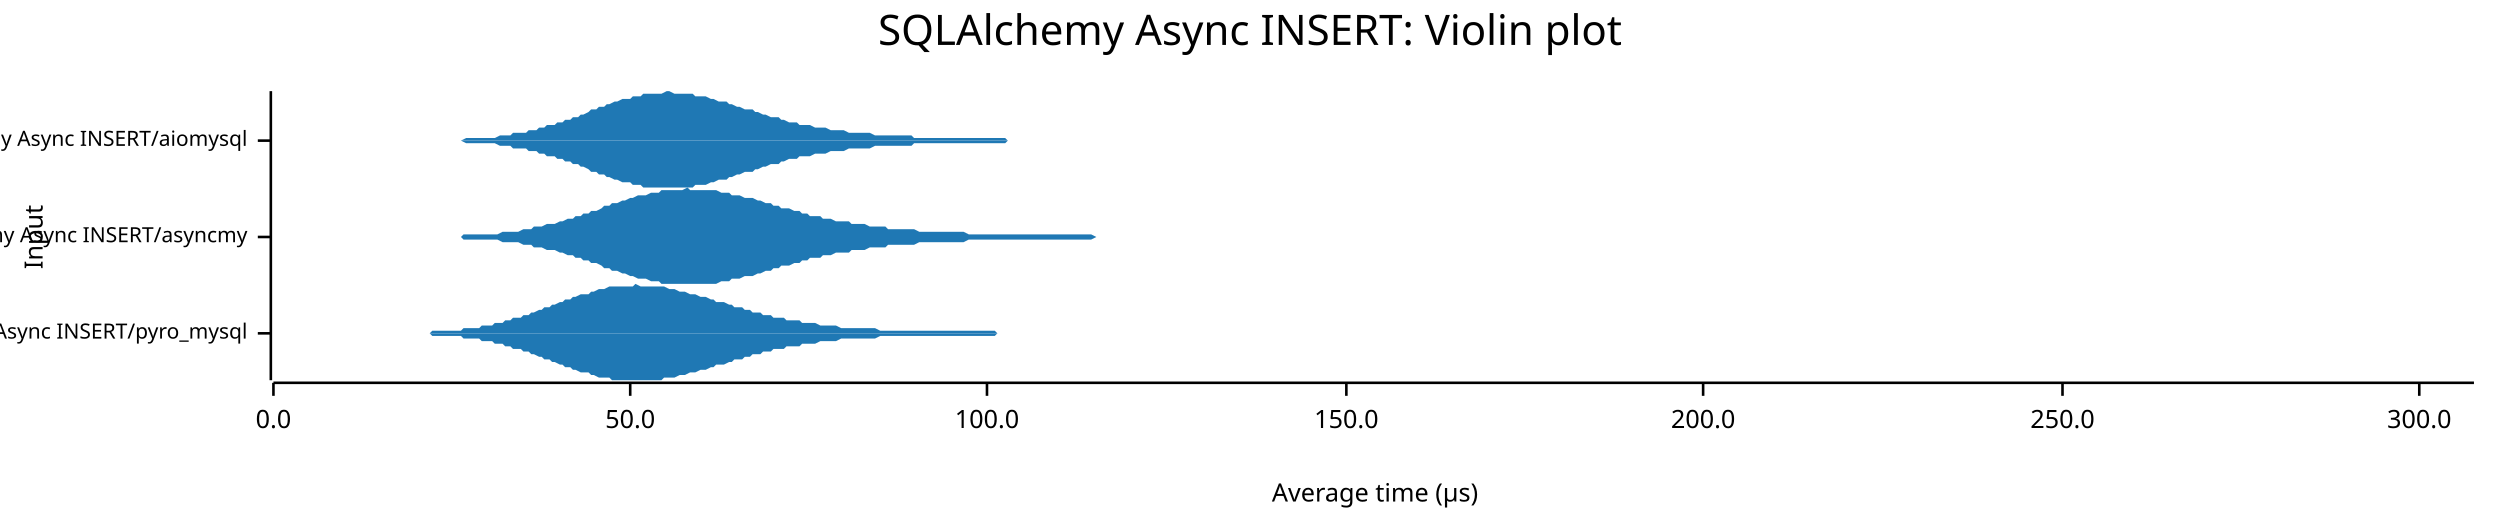
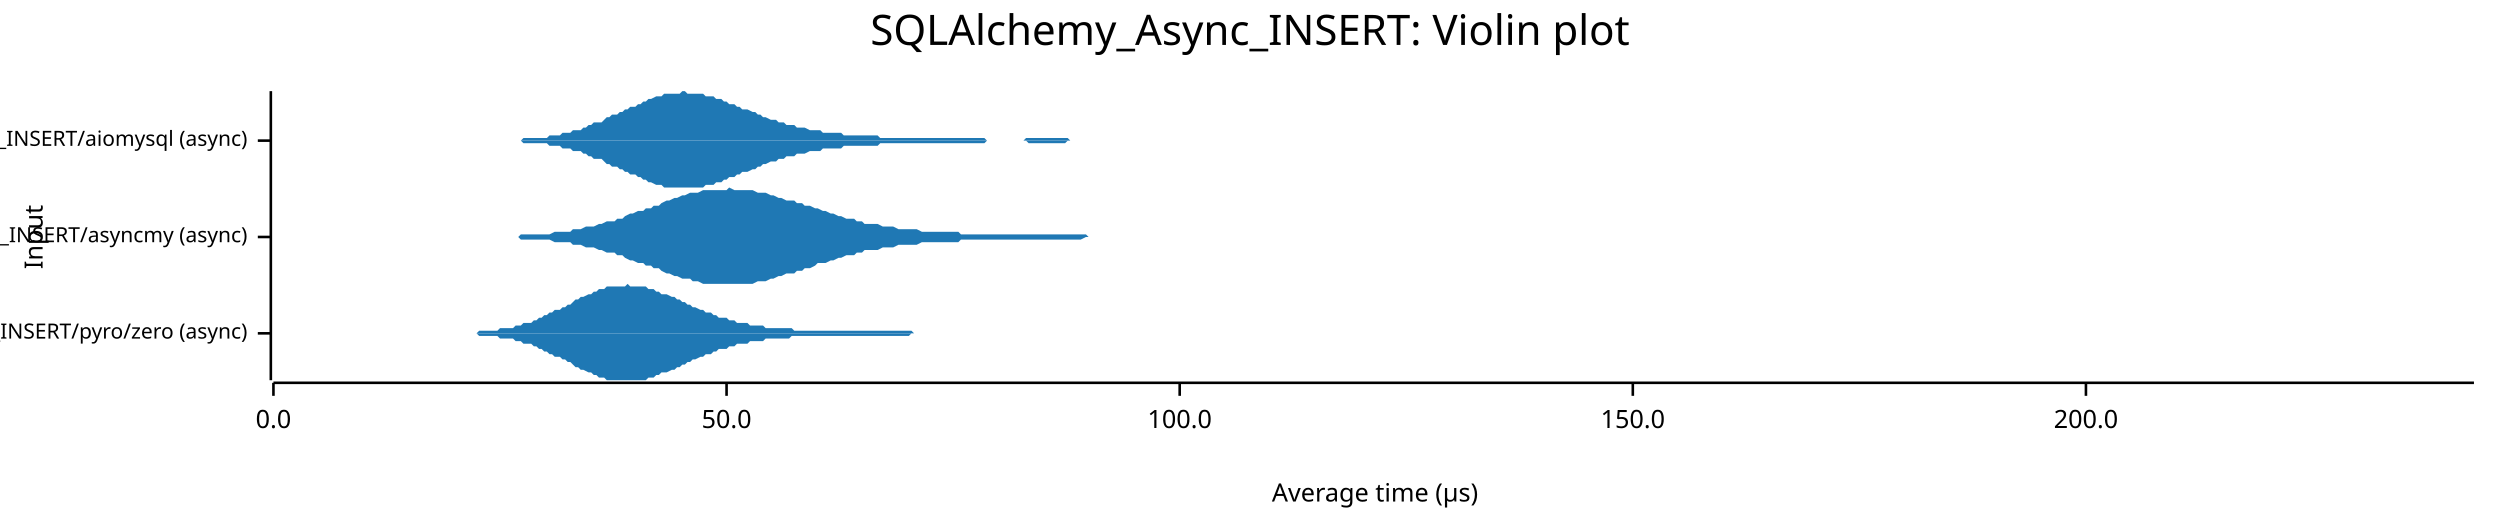
<svg xmlns="http://www.w3.org/2000/svg" width="960" height="204" viewBox="0 0 960 204">
  <text x="480" y="5" dy="0.76em" text-anchor="middle" font-family="sans-serif" font-size="16.129" opacity="1" fill="#000000">
- SQLAlchemy Async INSERT: Violin plot
+ SQLAlchemy_Async_INSERT: Violin plot
</text>
  <text x="9" y="91" dy="0.76em" text-anchor="middle" font-family="sans-serif" font-size="9.677" opacity="1" fill="#000000" transform="rotate(270, 9, 91)">
Input
</text>
  <text x="528" y="195" dy="-0.5ex" text-anchor="middle" font-family="sans-serif" font-size="9.677" opacity="1" fill="#000000">
Average time (µs)
</text>
  <polyline fill="none" opacity="1" stroke="#000000" stroke-width="1" points="104,35 104,146 " />
  <text x="95" y="128" dy="0.5ex" text-anchor="end" font-family="sans-serif" font-size="8.065" opacity="1" fill="#000000">
- SQLAlchemy Async INSERT/pyro_mysql
+ SQLAlchemy_Async_INSERT/pyro/zero (async)
</text>
  <polyline fill="none" opacity="1" stroke="#000000" stroke-width="1" points="99,128 104,128 " />
  <text x="95" y="91" dy="0.5ex" text-anchor="end" font-family="sans-serif" font-size="8.065" opacity="1" fill="#000000">
- SQLAlchemy Async INSERT/asyncmy
+ SQLAlchemy_Async_INSERT/asyncmy (async)
</text>
  <polyline fill="none" opacity="1" stroke="#000000" stroke-width="1" points="99,91 104,91 " />
  <text x="95" y="54" dy="0.5ex" text-anchor="end" font-family="sans-serif" font-size="8.065" opacity="1" fill="#000000">
- SQLAlchemy Async INSERT/aiomysql
+ SQLAlchemy_Async_INSERT/aiomysql (async)
</text>
  <polyline fill="none" opacity="1" stroke="#000000" stroke-width="1" points="99,54 104,54 " />
  <polyline fill="none" opacity="1" stroke="#000000" stroke-width="1" points="105,147 950,147 " />
  <text x="105" y="157" dy="0.76em" text-anchor="middle" font-family="sans-serif" font-size="9.677" opacity="1" fill="#000000">
0.0
</text>
  <polyline fill="none" opacity="1" stroke="#000000" stroke-width="1" points="105,147 105,152 " />
-   <text x="242" y="157" dy="0.76em" text-anchor="middle" font-family="sans-serif" font-size="9.677" opacity="1" fill="#000000">
+   <text x="279" y="157" dy="0.76em" text-anchor="middle" font-family="sans-serif" font-size="9.677" opacity="1" fill="#000000">
50.0
</text>
-   <polyline fill="none" opacity="1" stroke="#000000" stroke-width="1" points="242,147 242,152 " />
-   <text x="379" y="157" dy="0.76em" text-anchor="middle" font-family="sans-serif" font-size="9.677" opacity="1" fill="#000000">
+   <polyline fill="none" opacity="1" stroke="#000000" stroke-width="1" points="279,147 279,152 " />
+   <text x="453" y="157" dy="0.76em" text-anchor="middle" font-family="sans-serif" font-size="9.677" opacity="1" fill="#000000">
100.0
</text>
-   <polyline fill="none" opacity="1" stroke="#000000" stroke-width="1" points="379,147 379,152 " />
-   <text x="517" y="157" dy="0.76em" text-anchor="middle" font-family="sans-serif" font-size="9.677" opacity="1" fill="#000000">
+   <polyline fill="none" opacity="1" stroke="#000000" stroke-width="1" points="453,147 453,152 " />
+   <text x="627" y="157" dy="0.76em" text-anchor="middle" font-family="sans-serif" font-size="9.677" opacity="1" fill="#000000">
150.0
</text>
-   <polyline fill="none" opacity="1" stroke="#000000" stroke-width="1" points="517,147 517,152 " />
-   <text x="654" y="157" dy="0.76em" text-anchor="middle" font-family="sans-serif" font-size="9.677" opacity="1" fill="#000000">
+   <polyline fill="none" opacity="1" stroke="#000000" stroke-width="1" points="627,147 627,152 " />
+   <text x="801" y="157" dy="0.76em" text-anchor="middle" font-family="sans-serif" font-size="9.677" opacity="1" fill="#000000">
200.0
</text>
-   <polyline fill="none" opacity="1" stroke="#000000" stroke-width="1" points="654,147 654,152 " />
-   <text x="792" y="157" dy="0.76em" text-anchor="middle" font-family="sans-serif" font-size="9.677" opacity="1" fill="#000000">
- 250.0
- </text>
-   <polyline fill="none" opacity="1" stroke="#000000" stroke-width="1" points="792,147 792,152 " />
-   <text x="929" y="157" dy="0.76em" text-anchor="middle" font-family="sans-serif" font-size="9.677" opacity="1" fill="#000000">
- 300.0
- </text>
-   <polyline fill="none" opacity="1" stroke="#000000" stroke-width="1" points="929,147 929,152 " />
-   <polygon opacity="1" fill="#1F78B4" points="147,128 149,128 150,128 151,128 153,128 154,128 155,128 157,128 158,128 159,128 161,128 162,128 163,128 165,128 166,127 167,127 169,127 170,127 172,127 173,127 174,127 176,127 177,127 178,126 180,126 181,126 182,126 184,126 185,125 186,125 188,125 189,125 190,124 192,124 193,124 194,123 196,123 197,122 199,122 200,122 201,121 203,121 204,120 205,120 207,119 208,119 209,118 211,118 212,117 213,117 215,116 216,116 217,115 219,115 220,114 221,114 223,113 224,113 226,113 227,112 228,112 230,111 231,111 232,111 234,110 235,110 236,110 238,110 239,110 240,110 242,110 243,110 244,109 246,110 247,110 248,110 250,110 251,110 253,110 254,110 255,110 257,111 258,111 259,111 261,112 262,112 263,112 265,113 266,113 267,113 269,114 270,114 271,114 273,115 274,115 275,116 277,116 278,116 280,117 281,117 282,118 284,118 285,118 286,119 288,119 289,120 290,120 292,120 293,121 294,121 296,121 297,122 298,122 300,122 301,122 302,123 304,123 305,123 307,123 308,124 309,124 311,124 312,124 313,124 315,125 316,125 317,125 319,125 320,125 321,125 323,126 324,126 325,126 327,126 328,126 329,126 331,126 332,126 334,126 335,126 336,126 338,127 339,127 340,127 342,127 343,127 344,127 346,127 347,127 348,127 350,127 351,127 352,127 354,127 355,127 356,127 358,127 359,127 361,127 362,127 363,127 365,127 366,127 367,127 369,127 370,127 371,127 373,127 374,127 375,127 377,127 378,127 379,127 381,127 382,127 383,128 385,128 386,128 388,128 389,128 390,128 392,128 393,128 394,128 396,128 397,128 398,128 400,128 401,128 402,128 404,128 405,128 406,128 408,128 409,128 410,128 412,128 413,128 415,128 416,128 417,128 419,128 420,128 421,128 423,128 424,128 425,128 427,128 428,128 429,128 431,128 432,128 433,128 435,128 436,128 437,128 439,128 440,128 442,128 443,128 444,128 446,128 447,128 448,128 450,128 451,128 452,128 454,128 455,128 456,128 458,128 459,128 460,128 462,128 463,128 464,128 466,128 467,128 469,128 470,128 471,128 473,128 474,128 475,128 477,128 478,128 479,128 481,128 482,128 483,128 485,128 486,128 487,128 489,128 490,128 491,128 493,128 494,128 496,128 497,128 498,128 500,128 501,128 502,128 504,128 505,128 506,128 508,128 509,128 510,128 512,128 513,128 514,128 516,128 517,128 518,128 520,128 521,128 523,128 524,128 525,128 527,128 528,128 529,128 531,128 532,128 533,128 535,128 536,128 537,128 539,128 540,128 541,128 543,128 544,128 545,128 547,128 548,128 550,128 551,128 552,128 554,128 555,128 556,128 558,128 559,128 560,128 562,128 563,128 564,128 566,128 567,128 568,128 570,128 571,128 572,128 574,128 575,128 577,128 578,128 579,128 581,128 582,128 583,128 585,128 586,128 587,128 589,128 590,128 591,128 593,128 594,128 595,128 597,128 598,128 599,128 601,128 602,128 604,128 605,128 606,128 608,128 609,128 610,128 612,128 613,128 614,128 616,128 617,128 618,128 620,128 621,128 622,128 624,128 625,128 626,128 628,128 629,128 631,128 632,128 633,128 635,128 636,128 637,128 639,128 640,128 641,128 643,128 644,128 645,128 647,128 648,128 649,128 651,128 652,128 653,128 655,128 656,128 658,128 659,128 660,128 662,128 663,128 664,128 666,128 667,128 668,128 670,128 671,128 672,128 674,128 675,128 676,128 678,128 679,128 680,128 682,128 683,128 685,128 686,128 687,128 689,128 690,128 691,128 693,128 694,128 695,128 697,128 698,128 699,128 701,128 702,128 703,128 705,128 706,128 707,128 709,128 710,128 712,128 713,128 714,128 716,128 717,128 718,128 720,128 721,128 722,128 724,128 725,128 726,128 728,128 729,128 730,128 732,128 733,128 734,128 736,128 737,128 739,128 740,128 741,128 743,128 744,128 745,128 747,128 748,128 749,128 751,128 752,128 753,128 755,128 756,128 757,128 759,128 760,128 761,128 763,128 764,128 766,128 767,128 768,128 770,128 771,128 772,128 774,128 775,128 776,128 778,128 779,128 780,128 782,128 783,128 784,128 786,128 787,128 788,128 790,128 791,128 793,128 794,128 795,128 797,128 798,128 799,128 801,128 802,128 803,128 805,128 806,128 807,128 809,128 810,128 811,128 813,128 814,128 815,128 817,128 818,128 820,128 821,128 821,128 147,128 " />
-   <polygon opacity="1" fill="#1F78B4" points="147,128 149,128 150,128 151,128 153,128 154,128 155,128 157,128 158,128 159,128 161,128 162,128 163,128 165,128 166,129 167,129 169,129 170,129 172,129 173,129 174,129 176,129 177,129 178,130 180,130 181,130 182,130 184,130 185,131 186,131 188,131 189,131 190,132 192,132 193,132 194,133 196,133 197,134 199,134 200,134 201,135 203,135 204,136 205,136 207,137 208,137 209,138 211,138 212,139 213,139 215,140 216,140 217,141 219,141 220,142 221,142 223,143 224,143 226,143 227,144 228,144 230,145 231,145 232,145 234,145 235,146 236,146 238,146 239,146 240,146 242,146 243,146 244,146 246,146 247,146 248,146 250,146 251,146 253,146 254,146 255,145 257,145 258,145 259,145 261,144 262,144 263,144 265,143 266,143 267,143 269,142 270,142 271,142 273,141 274,141 275,140 277,140 278,140 280,139 281,139 282,138 284,138 285,138 286,137 288,137 289,136 290,136 292,136 293,135 294,135 296,135 297,134 298,134 300,134 301,134 302,133 304,133 305,133 307,133 308,132 309,132 311,132 312,132 313,132 315,131 316,131 317,131 319,131 320,131 321,131 323,130 324,130 325,130 327,130 328,130 329,130 331,130 332,130 334,130 335,130 336,130 338,129 339,129 340,129 342,129 343,129 344,129 346,129 347,129 348,129 350,129 351,129 352,129 354,129 355,129 356,129 358,129 359,129 361,129 362,129 363,129 365,129 366,129 367,129 369,129 370,129 371,129 373,129 374,129 375,129 377,129 378,129 379,129 381,129 382,129 383,128 385,128 386,128 388,128 389,128 390,128 392,128 393,128 394,128 396,128 397,128 398,128 400,128 401,128 402,128 404,128 405,128 406,128 408,128 409,128 410,128 412,128 413,128 415,128 416,128 417,128 419,128 420,128 421,128 423,128 424,128 425,128 427,128 428,128 429,128 431,128 432,128 433,128 435,128 436,128 437,128 439,128 440,128 442,128 443,128 444,128 446,128 447,128 448,128 450,128 451,128 452,128 454,128 455,128 456,128 458,128 459,128 460,128 462,128 463,128 464,128 466,128 467,128 469,128 470,128 471,128 473,128 474,128 475,128 477,128 478,128 479,128 481,128 482,128 483,128 485,128 486,128 487,128 489,128 490,128 491,128 493,128 494,128 496,128 497,128 498,128 500,128 501,128 502,128 504,128 505,128 506,128 508,128 509,128 510,128 512,128 513,128 514,128 516,128 517,128 518,128 520,128 521,128 523,128 524,128 525,128 527,128 528,128 529,128 531,128 532,128 533,128 535,128 536,128 537,128 539,128 540,128 541,128 543,128 544,128 545,128 547,128 548,128 550,128 551,128 552,128 554,128 555,128 556,128 558,128 559,128 560,128 562,128 563,128 564,128 566,128 567,128 568,128 570,128 571,128 572,128 574,128 575,128 577,128 578,128 579,128 581,128 582,128 583,128 585,128 586,128 587,128 589,128 590,128 591,128 593,128 594,128 595,128 597,128 598,128 599,128 601,128 602,128 604,128 605,128 606,128 608,128 609,128 610,128 612,128 613,128 614,128 616,128 617,128 618,128 620,128 621,128 622,128 624,128 625,128 626,128 628,128 629,128 631,128 632,128 633,128 635,128 636,128 637,128 639,128 640,128 641,128 643,128 644,128 645,128 647,128 648,128 649,128 651,128 652,128 653,128 655,128 656,128 658,128 659,128 660,128 662,128 663,128 664,128 666,128 667,128 668,128 670,128 671,128 672,128 674,128 675,128 676,128 678,128 679,128 680,128 682,128 683,128 685,128 686,128 687,128 689,128 690,128 691,128 693,128 694,128 695,128 697,128 698,128 699,128 701,128 702,128 703,128 705,128 706,128 707,128 709,128 710,128 712,128 713,128 714,128 716,128 717,128 718,128 720,128 721,128 722,128 724,128 725,128 726,128 728,128 729,128 730,128 732,128 733,128 734,128 736,128 737,128 739,128 740,128 741,128 743,128 744,128 745,128 747,128 748,128 749,128 751,128 752,128 753,128 755,128 756,128 757,128 759,128 760,128 761,128 763,128 764,128 766,128 767,128 768,128 770,128 771,128 772,128 774,128 775,128 776,128 778,128 779,128 780,128 782,128 783,128 784,128 786,128 787,128 788,128 790,128 791,128 793,128 794,128 795,128 797,128 798,128 799,128 801,128 802,128 803,128 805,128 806,128 807,128 809,128 810,128 811,128 813,128 814,128 815,128 817,128 818,128 820,128 821,128 821,128 147,128 " />
-   <polygon opacity="1" fill="#1F78B4" points="159,91 161,91 163,91 164,91 166,91 167,91 169,91 170,91 172,91 174,91 175,91 177,91 178,90 180,90 182,90 183,90 185,90 186,90 188,90 189,90 191,90 193,89 194,89 196,89 197,89 199,89 201,88 202,88 204,88 205,87 207,87 208,87 210,86 212,86 213,86 215,85 216,85 218,84 220,84 221,83 223,83 224,82 226,82 227,81 229,81 231,80 232,79 234,79 235,78 237,78 239,77 240,77 242,76 243,76 245,75 246,75 248,75 250,74 251,74 253,74 254,73 256,73 258,73 259,73 261,73 262,73 264,72 265,73 267,73 269,73 270,73 272,73 273,73 275,73 277,74 278,74 280,74 281,75 283,75 284,75 286,76 288,76 289,76 291,77 292,77 294,78 296,78 297,79 299,79 300,80 302,80 303,80 305,81 307,81 308,82 310,82 311,83 313,83 315,83 316,84 318,84 319,84 321,85 322,85 324,85 326,85 327,86 329,86 330,86 332,86 334,87 335,87 337,87 338,87 340,87 341,88 343,88 345,88 346,88 348,88 349,88 351,88 353,89 354,89 356,89 357,89 359,89 360,89 362,89 364,89 365,89 367,89 368,89 370,89 372,90 373,90 375,90 376,90 378,90 379,90 381,90 383,90 384,90 386,90 387,90 389,90 391,90 392,90 394,90 395,90 397,90 398,90 400,90 402,90 403,90 405,90 406,90 408,90 410,90 411,90 413,90 414,90 416,90 417,90 419,90 421,91 422,91 424,91 425,91 427,91 429,91 430,91 432,91 433,91 435,91 436,91 438,91 440,91 441,91 443,91 444,91 446,91 448,91 449,91 451,91 452,91 454,91 455,91 457,91 459,91 460,91 462,91 463,91 465,91 467,91 468,91 470,91 471,91 473,91 474,91 476,91 478,91 479,91 481,91 482,91 484,91 486,91 487,91 489,91 490,91 492,91 493,91 495,91 497,91 498,91 500,91 501,91 503,91 505,91 506,91 508,91 509,91 511,91 512,91 514,91 516,91 517,91 519,91 520,91 522,91 524,91 525,91 527,91 528,91 530,91 531,91 533,91 535,91 536,91 538,91 539,91 541,91 543,91 544,91 546,91 547,91 549,91 550,91 552,91 554,91 555,91 557,91 558,91 560,91 562,91 563,91 565,91 566,91 568,91 569,91 571,91 573,91 574,91 576,91 577,91 579,91 581,91 582,91 584,91 585,91 587,91 588,91 590,91 592,91 593,91 595,91 596,91 598,91 600,91 601,91 603,91 604,91 606,91 607,91 609,91 611,91 612,91 614,91 615,91 617,91 619,91 620,91 622,91 623,91 625,91 626,91 628,91 630,91 631,91 633,91 634,91 636,91 638,91 639,91 641,91 642,91 644,91 645,91 647,91 649,91 650,91 652,91 653,91 655,91 657,91 658,91 660,91 661,91 663,91 664,91 666,91 668,91 669,91 671,91 672,91 674,91 676,91 677,91 679,91 680,91 682,91 683,91 685,91 687,91 688,91 690,91 691,91 693,91 695,91 696,91 698,91 699,91 701,91 702,91 704,91 706,91 707,91 709,91 710,91 712,91 714,91 715,91 717,91 718,91 720,91 721,91 723,91 725,91 726,91 728,91 729,91 731,91 733,91 734,91 736,91 737,91 739,91 740,91 742,91 744,91 745,91 747,91 748,91 750,91 752,91 753,91 755,91 756,91 758,91 759,91 761,91 763,91 764,91 766,91 767,91 769,91 771,91 772,91 774,91 775,91 777,91 778,91 780,91 782,91 783,91 785,91 786,91 788,91 790,91 791,91 793,91 794,91 796,91 797,91 799,91 801,91 802,91 804,91 805,91 807,91 809,91 810,91 812,91 813,91 815,91 816,91 818,91 820,91 821,91 823,91 824,91 826,91 828,91 829,91 831,91 832,91 834,91 835,91 837,91 839,91 840,91 842,91 843,91 845,91 847,91 848,91 850,91 851,91 853,91 854,91 856,91 858,91 859,91 861,91 862,91 864,91 866,91 867,91 869,91 870,91 872,91 873,91 875,91 877,91 878,91 880,91 881,91 883,91 885,91 886,91 888,91 889,91 891,91 892,91 894,91 896,91 897,91 899,91 900,91 902,91 904,91 905,91 907,91 908,91 910,91 911,91 913,91 915,91 916,91 918,91 919,91 921,91 923,91 924,91 926,91 927,91 929,91 931,91 932,91 934,91 935,91 937,91 938,91 940,91 942,91 943,91 945,91 946,91 948,91 950,91 950,91 159,91 " />
-   <polygon opacity="1" fill="#1F78B4" points="159,91 161,91 163,91 164,91 166,91 167,91 169,91 170,91 172,91 174,91 175,91 177,91 178,92 180,92 182,92 183,92 185,92 186,92 188,92 189,92 191,92 193,93 194,93 196,93 197,93 199,93 201,94 202,94 204,94 205,95 207,95 208,95 210,96 212,96 213,96 215,97 216,97 218,98 220,98 221,99 223,99 224,100 226,100 227,101 229,101 231,102 232,103 234,103 235,104 237,104 239,105 240,105 242,106 243,106 245,107 246,107 248,107 250,108 251,108 253,108 254,109 256,109 258,109 259,109 261,109 262,109 264,109 265,109 267,109 269,109 270,109 272,109 273,109 275,109 277,108 278,108 280,108 281,107 283,107 284,107 286,106 288,106 289,106 291,105 292,105 294,104 296,104 297,103 299,103 300,102 302,102 303,102 305,101 307,101 308,100 310,100 311,99 313,99 315,99 316,98 318,98 319,98 321,97 322,97 324,97 326,97 327,96 329,96 330,96 332,96 334,95 335,95 337,95 338,95 340,95 341,94 343,94 345,94 346,94 348,94 349,94 351,94 353,93 354,93 356,93 357,93 359,93 360,93 362,93 364,93 365,93 367,93 368,93 370,93 372,92 373,92 375,92 376,92 378,92 379,92 381,92 383,92 384,92 386,92 387,92 389,92 391,92 392,92 394,92 395,92 397,92 398,92 400,92 402,92 403,92 405,92 406,92 408,92 410,92 411,92 413,92 414,92 416,92 417,92 419,92 421,91 422,91 424,91 425,91 427,91 429,91 430,91 432,91 433,91 435,91 436,91 438,91 440,91 441,91 443,91 444,91 446,91 448,91 449,91 451,91 452,91 454,91 455,91 457,91 459,91 460,91 462,91 463,91 465,91 467,91 468,91 470,91 471,91 473,91 474,91 476,91 478,91 479,91 481,91 482,91 484,91 486,91 487,91 489,91 490,91 492,91 493,91 495,91 497,91 498,91 500,91 501,91 503,91 505,91 506,91 508,91 509,91 511,91 512,91 514,91 516,91 517,91 519,91 520,91 522,91 524,91 525,91 527,91 528,91 530,91 531,91 533,91 535,91 536,91 538,91 539,91 541,91 543,91 544,91 546,91 547,91 549,91 550,91 552,91 554,91 555,91 557,91 558,91 560,91 562,91 563,91 565,91 566,91 568,91 569,91 571,91 573,91 574,91 576,91 577,91 579,91 581,91 582,91 584,91 585,91 587,91 588,91 590,91 592,91 593,91 595,91 596,91 598,91 600,91 601,91 603,91 604,91 606,91 607,91 609,91 611,91 612,91 614,91 615,91 617,91 619,91 620,91 622,91 623,91 625,91 626,91 628,91 630,91 631,91 633,91 634,91 636,91 638,91 639,91 641,91 642,91 644,91 645,91 647,91 649,91 650,91 652,91 653,91 655,91 657,91 658,91 660,91 661,91 663,91 664,91 666,91 668,91 669,91 671,91 672,91 674,91 676,91 677,91 679,91 680,91 682,91 683,91 685,91 687,91 688,91 690,91 691,91 693,91 695,91 696,91 698,91 699,91 701,91 702,91 704,91 706,91 707,91 709,91 710,91 712,91 714,91 715,91 717,91 718,91 720,91 721,91 723,91 725,91 726,91 728,91 729,91 731,91 733,91 734,91 736,91 737,91 739,91 740,91 742,91 744,91 745,91 747,91 748,91 750,91 752,91 753,91 755,91 756,91 758,91 759,91 761,91 763,91 764,91 766,91 767,91 769,91 771,91 772,91 774,91 775,91 777,91 778,91 780,91 782,91 783,91 785,91 786,91 788,91 790,91 791,91 793,91 794,91 796,91 797,91 799,91 801,91 802,91 804,91 805,91 807,91 809,91 810,91 812,91 813,91 815,91 816,91 818,91 820,91 821,91 823,91 824,91 826,91 828,91 829,91 831,91 832,91 834,91 835,91 837,91 839,91 840,91 842,91 843,91 845,91 847,91 848,91 850,91 851,91 853,91 854,91 856,91 858,91 859,91 861,91 862,91 864,91 866,91 867,91 869,91 870,91 872,91 873,91 875,91 877,91 878,91 880,91 881,91 883,91 885,91 886,91 888,91 889,91 891,91 892,91 894,91 896,91 897,91 899,91 900,91 902,91 904,91 905,91 907,91 908,91 910,91 911,91 913,91 915,91 916,91 918,91 919,91 921,91 923,91 924,91 926,91 927,91 929,91 931,91 932,91 934,91 935,91 937,91 938,91 940,91 942,91 943,91 945,91 946,91 948,91 950,91 950,91 159,91 " />
-   <polygon opacity="1" fill="#1F78B4" points="160,54 162,54 163,54 165,54 166,54 167,54 169,54 170,54 172,54 173,54 174,54 176,54 177,54 179,53 180,53 182,53 183,53 184,53 186,53 187,53 189,53 190,53 192,52 193,52 194,52 196,52 197,51 199,51 200,51 202,51 203,50 204,50 206,50 207,49 209,49 210,48 212,48 213,48 214,47 216,47 217,46 219,46 220,45 222,45 223,44 224,44 226,43 227,42 229,42 230,41 232,41 233,40 234,40 236,39 237,39 239,38 240,38 242,38 243,37 244,37 246,37 247,36 249,36 250,36 252,36 253,36 254,36 256,35 257,35 259,36 260,36 261,36 263,36 264,36 266,36 267,37 269,37 270,37 271,37 273,38 274,38 276,39 277,39 279,39 280,40 281,40 283,41 284,41 286,42 287,42 289,42 290,43 291,43 293,44 294,44 296,45 297,45 299,45 300,46 301,46 303,47 304,47 306,47 307,48 309,48 310,48 311,48 313,49 314,49 316,49 317,49 319,50 320,50 321,50 323,50 324,50 326,51 327,51 329,51 330,51 331,51 333,51 334,51 336,52 337,52 338,52 340,52 341,52 343,52 344,52 346,52 347,52 348,52 350,52 351,53 353,53 354,53 356,53 357,53 358,53 360,53 361,53 363,53 364,53 366,53 367,53 368,53 370,53 371,53 373,53 374,53 376,53 377,53 378,53 380,53 381,53 383,53 384,53 386,53 387,54 388,54 390,54 391,54 393,54 394,54 396,54 397,54 398,54 400,54 401,54 403,54 404,54 406,54 407,54 408,54 410,54 411,54 413,54 414,54 416,54 417,54 418,54 420,54 421,54 423,54 424,54 425,54 427,54 428,54 430,54 431,54 433,54 434,54 435,54 437,54 438,54 440,54 441,54 443,54 444,54 445,54 447,54 448,54 450,54 451,54 453,54 454,54 455,54 457,54 458,54 460,54 461,54 463,54 464,54 465,54 467,54 468,54 470,54 471,54 473,54 474,54 475,54 477,54 478,54 480,54 481,54 483,54 484,54 485,54 487,54 488,54 490,54 491,54 493,54 494,54 495,54 497,54 498,54 500,54 501,54 502,54 504,54 505,54 507,54 508,54 510,54 511,54 512,54 514,54 515,54 517,54 518,54 520,54 521,54 522,54 524,54 525,54 527,54 528,54 530,54 531,54 532,54 534,54 535,54 537,54 538,54 540,54 541,54 542,54 544,54 545,54 547,54 548,54 550,54 551,54 552,54 554,54 555,54 557,54 558,54 560,54 561,54 562,54 564,54 565,54 567,54 568,54 570,54 571,54 572,54 574,54 575,54 577,54 578,54 580,54 581,54 582,54 584,54 585,54 587,54 588,54 589,54 591,54 592,54 594,54 595,54 597,54 598,54 599,54 601,54 602,54 604,54 605,54 607,54 608,54 609,54 611,54 612,54 614,54 615,54 617,54 618,54 619,54 621,54 622,54 624,54 625,54 627,54 628,54 629,54 631,54 632,54 634,54 635,54 637,54 638,54 639,54 641,54 642,54 644,54 645,54 647,54 648,54 649,54 651,54 652,54 654,54 655,54 657,54 658,54 659,54 661,54 662,54 664,54 665,54 666,54 668,54 669,54 671,54 672,54 674,54 675,54 676,54 678,54 679,54 681,54 682,54 684,54 685,54 686,54 688,54 689,54 691,54 692,54 694,54 695,54 696,54 698,54 699,54 701,54 702,54 704,54 705,54 706,54 708,54 709,54 711,54 712,54 714,54 715,54 716,54 718,54 719,54 721,54 722,54 724,54 725,54 726,54 728,54 729,54 731,54 732,54 734,54 735,54 736,54 738,54 739,54 741,54 742,54 744,54 745,54 746,54 748,54 749,54 751,54 752,54 753,54 755,54 756,54 758,54 759,54 761,54 762,54 763,54 765,54 766,54 768,54 769,54 771,54 772,54 773,54 775,54 776,54 778,54 779,54 781,54 782,54 783,54 785,54 786,54 788,54 789,54 791,54 792,54 793,54 795,54 796,54 798,54 799,54 801,54 802,54 803,54 805,54 806,54 808,54 809,54 811,54 812,54 813,54 815,54 816,54 818,54 819,54 821,54 822,54 823,54 825,54 826,54 828,54 829,54 830,54 832,54 833,54 835,54 836,54 838,54 839,54 840,54 842,54 843,54 845,54 846,54 848,54 849,54 850,54 852,54 853,54 855,54 856,54 858,54 859,54 860,54 862,54 863,54 865,54 866,54 868,54 869,54 870,54 872,54 872,54 160,54 " />
-   <polygon opacity="1" fill="#1F78B4" points="160,54 162,54 163,54 165,54 166,54 167,54 169,54 170,54 172,54 173,54 174,54 176,54 177,54 179,55 180,55 182,55 183,55 184,55 186,55 187,55 189,55 190,55 192,56 193,56 194,56 196,56 197,57 199,57 200,57 202,57 203,58 204,58 206,58 207,59 209,59 210,60 212,60 213,60 214,61 216,61 217,62 219,62 220,63 222,63 223,64 224,64 226,65 227,66 229,66 230,67 232,67 233,68 234,68 236,69 237,69 239,70 240,70 242,70 243,71 244,71 246,71 247,72 249,72 250,72 252,72 253,72 254,72 256,72 257,72 259,72 260,72 261,72 263,72 264,72 266,72 267,71 269,71 270,71 271,71 273,70 274,70 276,69 277,69 279,69 280,68 281,68 283,67 284,67 286,66 287,66 289,66 290,65 291,65 293,64 294,64 296,63 297,63 299,63 300,62 301,62 303,61 304,61 306,61 307,60 309,60 310,60 311,60 313,59 314,59 316,59 317,59 319,58 320,58 321,58 323,58 324,58 326,57 327,57 329,57 330,57 331,57 333,57 334,57 336,56 337,56 338,56 340,56 341,56 343,56 344,56 346,56 347,56 348,56 350,56 351,55 353,55 354,55 356,55 357,55 358,55 360,55 361,55 363,55 364,55 366,55 367,55 368,55 370,55 371,55 373,55 374,55 376,55 377,55 378,55 380,55 381,55 383,55 384,55 386,55 387,54 388,54 390,54 391,54 393,54 394,54 396,54 397,54 398,54 400,54 401,54 403,54 404,54 406,54 407,54 408,54 410,54 411,54 413,54 414,54 416,54 417,54 418,54 420,54 421,54 423,54 424,54 425,54 427,54 428,54 430,54 431,54 433,54 434,54 435,54 437,54 438,54 440,54 441,54 443,54 444,54 445,54 447,54 448,54 450,54 451,54 453,54 454,54 455,54 457,54 458,54 460,54 461,54 463,54 464,54 465,54 467,54 468,54 470,54 471,54 473,54 474,54 475,54 477,54 478,54 480,54 481,54 483,54 484,54 485,54 487,54 488,54 490,54 491,54 493,54 494,54 495,54 497,54 498,54 500,54 501,54 502,54 504,54 505,54 507,54 508,54 510,54 511,54 512,54 514,54 515,54 517,54 518,54 520,54 521,54 522,54 524,54 525,54 527,54 528,54 530,54 531,54 532,54 534,54 535,54 537,54 538,54 540,54 541,54 542,54 544,54 545,54 547,54 548,54 550,54 551,54 552,54 554,54 555,54 557,54 558,54 560,54 561,54 562,54 564,54 565,54 567,54 568,54 570,54 571,54 572,54 574,54 575,54 577,54 578,54 580,54 581,54 582,54 584,54 585,54 587,54 588,54 589,54 591,54 592,54 594,54 595,54 597,54 598,54 599,54 601,54 602,54 604,54 605,54 607,54 608,54 609,54 611,54 612,54 614,54 615,54 617,54 618,54 619,54 621,54 622,54 624,54 625,54 627,54 628,54 629,54 631,54 632,54 634,54 635,54 637,54 638,54 639,54 641,54 642,54 644,54 645,54 647,54 648,54 649,54 651,54 652,54 654,54 655,54 657,54 658,54 659,54 661,54 662,54 664,54 665,54 666,54 668,54 669,54 671,54 672,54 674,54 675,54 676,54 678,54 679,54 681,54 682,54 684,54 685,54 686,54 688,54 689,54 691,54 692,54 694,54 695,54 696,54 698,54 699,54 701,54 702,54 704,54 705,54 706,54 708,54 709,54 711,54 712,54 714,54 715,54 716,54 718,54 719,54 721,54 722,54 724,54 725,54 726,54 728,54 729,54 731,54 732,54 734,54 735,54 736,54 738,54 739,54 741,54 742,54 744,54 745,54 746,54 748,54 749,54 751,54 752,54 753,54 755,54 756,54 758,54 759,54 761,54 762,54 763,54 765,54 766,54 768,54 769,54 771,54 772,54 773,54 775,54 776,54 778,54 779,54 781,54 782,54 783,54 785,54 786,54 788,54 789,54 791,54 792,54 793,54 795,54 796,54 798,54 799,54 801,54 802,54 803,54 805,54 806,54 808,54 809,54 811,54 812,54 813,54 815,54 816,54 818,54 819,54 821,54 822,54 823,54 825,54 826,54 828,54 829,54 830,54 832,54 833,54 835,54 836,54 838,54 839,54 840,54 842,54 843,54 845,54 846,54 848,54 849,54 850,54 852,54 853,54 855,54 856,54 858,54 859,54 860,54 862,54 863,54 865,54 866,54 868,54 869,54 870,54 872,54 872,54 160,54 " />
+   <polyline fill="none" opacity="1" stroke="#000000" stroke-width="1" points="801,147 801,152 " />
+   <polygon opacity="1" fill="#1F78B4" points="169,128 170,128 172,128 173,128 174,128 175,128 176,128 177,128 178,128 179,128 180,128 181,128 183,128 184,127 185,127 186,127 187,127 188,127 189,127 190,127 191,127 192,126 194,126 195,126 196,126 197,126 198,125 199,125 200,125 201,124 202,124 204,124 205,123 206,123 207,122 208,122 209,121 210,121 211,120 212,120 213,119 215,119 216,118 217,118 218,117 219,117 220,116 221,115 222,115 223,114 224,114 226,113 227,113 228,112 229,112 230,111 231,111 232,111 233,110 234,110 236,110 237,110 238,110 239,110 240,110 241,109 242,110 243,110 244,110 245,110 247,110 248,110 249,111 250,111 251,111 252,112 253,112 254,113 255,113 256,113 258,114 259,114 260,115 261,115 262,116 263,116 264,117 265,117 266,118 267,118 269,119 270,119 271,120 272,120 273,120 274,121 275,121 276,122 277,122 279,122 280,123 281,123 282,123 283,124 284,124 285,124 286,124 287,124 288,125 290,125 291,125 292,125 293,125 294,126 295,126 296,126 297,126 298,126 299,126 301,126 302,126 303,126 304,126 305,127 306,127 307,127 308,127 309,127 311,127 312,127 313,127 314,127 315,127 316,127 317,127 318,127 319,127 320,127 322,127 323,127 324,127 325,127 326,127 327,127 328,127 329,127 330,127 331,127 333,127 334,127 335,127 336,127 337,127 338,127 339,127 340,127 341,127 343,127 344,127 345,127 346,127 347,127 348,127 349,127 350,127 351,128 352,128 354,128 355,128 356,128 357,128 358,128 359,128 360,128 361,128 362,128 363,128 365,128 366,128 367,128 368,128 369,128 370,128 371,128 372,128 373,128 374,128 376,128 377,128 378,128 379,128 380,128 381,128 382,128 383,128 384,128 386,128 387,128 388,128 389,128 390,128 391,128 392,128 393,128 394,128 395,128 397,128 398,128 399,128 400,128 401,128 402,128 403,128 404,128 405,128 406,128 408,128 409,128 410,128 411,128 412,128 413,128 414,128 415,128 416,128 418,128 419,128 420,128 421,128 422,128 423,128 424,128 425,128 426,128 427,128 429,128 430,128 431,128 432,128 433,128 434,128 435,128 436,128 437,128 438,128 440,128 441,128 442,128 443,128 444,128 445,128 446,128 447,128 448,128 449,128 451,128 452,128 453,128 454,128 455,128 456,128 457,128 458,128 459,128 461,128 462,128 463,128 464,128 465,128 466,128 467,128 468,128 469,128 470,128 472,128 473,128 474,128 475,128 476,128 477,128 478,128 479,128 480,128 481,128 483,128 484,128 485,128 486,128 487,128 488,128 489,128 490,128 491,128 493,128 494,128 495,128 496,128 497,128 498,128 499,128 500,128 501,128 502,128 504,128 505,128 506,128 507,128 508,128 509,128 510,128 511,128 512,128 513,128 515,128 516,128 517,128 518,128 519,128 520,128 521,128 522,128 523,128 525,128 526,128 527,128 528,128 529,128 530,128 531,128 532,128 533,128 534,128 536,128 537,128 538,128 539,128 540,128 541,128 542,128 543,128 544,128 545,128 547,128 548,128 549,128 550,128 551,128 552,128 553,128 554,128 555,128 556,128 558,128 559,128 560,128 561,128 562,128 563,128 564,128 565,128 566,128 568,128 569,128 570,128 571,128 572,128 573,128 574,128 575,128 576,128 577,128 579,128 580,128 581,128 582,128 583,128 584,128 585,128 586,128 587,128 588,128 590,128 591,128 592,128 593,128 594,128 595,128 596,128 597,128 598,128 600,128 601,128 602,128 603,128 604,128 605,128 606,128 607,128 608,128 609,128 611,128 612,128 613,128 614,128 615,128 616,128 617,128 618,128 619,128 620,128 622,128 623,128 624,128 625,128 626,128 627,128 628,128 629,128 630,128 631,128 633,128 634,128 635,128 636,128 637,128 638,128 639,128 640,128 641,128 643,128 644,128 645,128 646,128 647,128 648,128 649,128 650,128 651,128 652,128 654,128 655,128 656,128 657,128 658,128 659,128 660,128 661,128 662,128 663,128 665,128 666,128 667,128 668,128 669,128 670,128 671,128 672,128 673,128 675,128 676,128 677,128 678,128 679,128 680,128 681,128 682,128 683,128 684,128 686,128 687,128 688,128 689,128 690,128 691,128 692,128 693,128 694,128 695,128 697,128 698,128 699,128 700,128 701,128 702,128 703,128 704,128 705,128 707,128 708,128 709,128 710,128 711,128 712,128 713,128 714,128 715,128 716,128 718,128 719,128 720,128 720,128 169,128 " />
+   <polygon opacity="1" fill="#1F78B4" points="169,128 170,128 172,128 173,128 174,128 175,128 176,128 177,128 178,128 179,128 180,128 181,128 183,128 184,129 185,129 186,129 187,129 188,129 189,129 190,129 191,129 192,130 194,130 195,130 196,130 197,130 198,131 199,131 200,131 201,132 202,132 204,132 205,133 206,133 207,134 208,134 209,135 210,135 211,136 212,136 213,137 215,137 216,138 217,138 218,139 219,139 220,140 221,141 222,141 223,142 224,142 226,143 227,143 228,144 229,144 230,145 231,145 232,145 233,146 234,146 236,146 237,146 238,146 239,146 240,146 241,146 242,146 243,146 244,146 245,146 247,146 248,146 249,145 250,145 251,145 252,144 253,144 254,143 255,143 256,143 258,142 259,142 260,141 261,141 262,140 263,140 264,139 265,139 266,138 267,138 269,137 270,137 271,136 272,136 273,136 274,135 275,135 276,134 277,134 279,134 280,133 281,133 282,133 283,132 284,132 285,132 286,132 287,132 288,131 290,131 291,131 292,131 293,131 294,130 295,130 296,130 297,130 298,130 299,130 301,130 302,130 303,130 304,129 305,129 306,129 307,129 308,129 309,129 311,129 312,129 313,129 314,129 315,129 316,129 317,129 318,129 319,129 320,129 322,129 323,129 324,129 325,129 326,129 327,129 328,129 329,129 330,129 331,129 333,129 334,129 335,129 336,129 337,129 338,129 339,129 340,129 341,129 343,129 344,129 345,129 346,129 347,129 348,129 349,129 350,128 351,128 352,128 354,128 355,128 356,128 357,128 358,128 359,128 360,128 361,128 362,128 363,128 365,128 366,128 367,128 368,128 369,128 370,128 371,128 372,128 373,128 374,128 376,128 377,128 378,128 379,128 380,128 381,128 382,128 383,128 384,128 386,128 387,128 388,128 389,128 390,128 391,128 392,128 393,128 394,128 395,128 397,128 398,128 399,128 400,128 401,128 402,128 403,128 404,128 405,128 406,128 408,128 409,128 410,128 411,128 412,128 413,128 414,128 415,128 416,128 418,128 419,128 420,128 421,128 422,128 423,128 424,128 425,128 426,128 427,128 429,128 430,128 431,128 432,128 433,128 434,128 435,128 436,128 437,128 438,128 440,128 441,128 442,128 443,128 444,128 445,128 446,128 447,128 448,128 449,128 451,128 452,128 453,128 454,128 455,128 456,128 457,128 458,128 459,128 461,128 462,128 463,128 464,128 465,128 466,128 467,128 468,128 469,128 470,128 472,128 473,128 474,128 475,128 476,128 477,128 478,128 479,128 480,128 481,128 483,128 484,128 485,128 486,128 487,128 488,128 489,128 490,128 491,128 493,128 494,128 495,128 496,128 497,128 498,128 499,128 500,128 501,128 502,128 504,128 505,128 506,128 507,128 508,128 509,128 510,128 511,128 512,128 513,128 515,128 516,128 517,128 518,128 519,128 520,128 521,128 522,128 523,128 525,128 526,128 527,128 528,128 529,128 530,128 531,128 532,128 533,128 534,128 536,128 537,128 538,128 539,128 540,128 541,128 542,128 543,128 544,128 545,128 547,128 548,128 549,128 550,128 551,128 552,128 553,128 554,128 555,128 556,128 558,128 559,128 560,128 561,128 562,128 563,128 564,128 565,128 566,128 568,128 569,128 570,128 571,128 572,128 573,128 574,128 575,128 576,128 577,128 579,128 580,128 581,128 582,128 583,128 584,128 585,128 586,128 587,128 588,128 590,128 591,128 592,128 593,128 594,128 595,128 596,128 597,128 598,128 600,128 601,128 602,128 603,128 604,128 605,128 606,128 607,128 608,128 609,128 611,128 612,128 613,128 614,128 615,128 616,128 617,128 618,128 619,128 620,128 622,128 623,128 624,128 625,128 626,128 627,128 628,128 629,128 630,128 631,128 633,128 634,128 635,128 636,128 637,128 638,128 639,128 640,128 641,128 643,128 644,128 645,128 646,128 647,128 648,128 649,128 650,128 651,128 652,128 654,128 655,128 656,128 657,128 658,128 659,128 660,128 661,128 662,128 663,128 665,128 666,128 667,128 668,128 669,128 670,128 671,128 672,128 673,128 675,128 676,128 677,128 678,128 679,128 680,128 681,128 682,128 683,128 684,128 686,128 687,128 688,128 689,128 690,128 691,128 692,128 693,128 694,128 695,128 697,128 698,128 699,128 700,128 701,128 702,128 703,128 704,128 705,128 707,128 708,128 709,128 710,128 711,128 712,128 713,128 714,128 715,128 716,128 718,128 719,128 720,128 720,128 169,128 " />
+   <polygon opacity="1" fill="#1F78B4" points="184,91 185,91 187,91 188,91 190,91 191,91 193,91 194,91 196,91 197,91 199,91 200,90 202,90 204,90 205,90 207,90 208,90 210,90 211,90 213,89 214,89 216,89 217,89 219,89 220,88 222,88 223,88 225,87 227,87 228,87 230,86 231,86 233,85 234,85 236,85 237,84 239,84 240,83 242,82 243,82 245,81 247,81 248,80 250,80 251,79 253,79 254,78 256,77 257,77 259,76 260,76 262,75 263,75 265,74 266,74 268,74 270,73 271,73 273,73 274,73 276,73 277,73 279,73 280,72 282,73 283,73 285,73 286,73 288,73 289,73 291,74 293,74 294,74 296,75 297,75 299,76 300,76 302,77 303,77 305,77 306,78 308,78 309,79 311,79 313,80 314,80 316,81 317,81 319,82 320,82 322,83 323,83 325,84 326,84 328,84 329,85 331,85 332,86 334,86 336,86 337,86 339,87 340,87 342,87 343,87 345,88 346,88 348,88 349,88 351,88 352,88 354,89 355,89 357,89 359,89 360,89 362,89 363,89 365,89 366,89 368,89 369,90 371,90 372,90 374,90 375,90 377,90 379,90 380,90 382,90 383,90 385,90 386,90 388,90 389,90 391,90 392,90 394,90 395,90 397,90 398,90 400,90 402,90 403,90 405,90 406,90 408,90 409,90 411,90 412,90 414,90 415,90 417,90 418,91 420,91 421,91 423,91 425,91 426,91 428,91 429,91 431,91 432,91 434,91 435,91 437,91 438,91 440,91 441,91 443,91 445,91 446,91 448,91 449,91 451,91 452,91 454,91 455,91 457,91 458,91 460,91 461,91 463,91 464,91 466,91 468,91 469,91 471,91 472,91 474,91 475,91 477,91 478,91 480,91 481,91 483,91 484,91 486,91 487,91 489,91 491,91 492,91 494,91 495,91 497,91 498,91 500,91 501,91 503,91 504,91 506,91 507,91 509,91 511,91 512,91 514,91 515,91 517,91 518,91 520,91 521,91 523,91 524,91 526,91 527,91 529,91 530,91 532,91 534,91 535,91 537,91 538,91 540,91 541,91 543,91 544,91 546,91 547,91 549,91 550,91 552,91 553,91 555,91 557,91 558,91 560,91 561,91 563,91 564,91 566,91 567,91 569,91 570,91 572,91 573,91 575,91 577,91 578,91 580,91 581,91 583,91 584,91 586,91 587,91 589,91 590,91 592,91 593,91 595,91 596,91 598,91 600,91 601,91 603,91 604,91 606,91 607,91 609,91 610,91 612,91 613,91 615,91 616,91 618,91 619,91 621,91 623,91 624,91 626,91 627,91 629,91 630,91 632,91 633,91 635,91 636,91 638,91 639,91 641,91 643,91 644,91 646,91 647,91 649,91 650,91 652,91 653,91 655,91 656,91 658,91 659,91 661,91 662,91 664,91 666,91 667,91 669,91 670,91 672,91 673,91 675,91 676,91 678,91 679,91 681,91 682,91 684,91 685,91 687,91 689,91 690,91 692,91 693,91 695,91 696,91 698,91 699,91 701,91 702,91 704,91 705,91 707,91 709,91 710,91 712,91 713,91 715,91 716,91 718,91 719,91 721,91 722,91 724,91 725,91 727,91 728,91 730,91 732,91 733,91 735,91 736,91 738,91 739,91 741,91 742,91 744,91 745,91 747,91 748,91 750,91 751,91 753,91 755,91 756,91 758,91 759,91 761,91 762,91 764,91 765,91 767,91 768,91 770,91 771,91 773,91 775,91 776,91 778,91 779,91 781,91 782,91 784,91 785,91 787,91 788,91 790,91 791,91 793,91 794,91 796,91 798,91 799,91 801,91 802,91 804,91 805,91 807,91 808,91 810,91 811,91 813,91 814,91 816,91 817,91 819,91 821,91 822,91 824,91 825,91 827,91 828,91 830,91 831,91 833,91 834,91 836,91 837,91 839,91 841,91 842,91 844,91 845,91 847,91 848,91 850,91 851,91 853,91 854,91 856,91 857,91 859,91 860,91 862,91 864,91 865,91 867,91 868,91 870,91 871,91 873,91 874,91 876,91 877,91 879,91 880,91 882,91 883,91 885,91 887,91 888,91 890,91 891,91 893,91 894,91 896,91 897,91 899,91 900,91 902,91 903,91 905,91 907,91 908,91 910,91 911,91 913,91 914,91 916,91 917,91 919,91 920,91 922,91 923,91 925,91 926,91 928,91 930,91 931,91 933,91 934,91 936,91 937,91 939,91 940,91 942,91 943,91 945,91 946,91 948,91 950,91 950,91 184,91 " />
+   <polygon opacity="1" fill="#1F78B4" points="184,91 185,91 187,91 188,91 190,91 191,91 193,91 194,91 196,91 197,91 199,91 200,92 202,92 204,92 205,92 207,92 208,92 210,92 211,92 213,93 214,93 216,93 217,93 219,93 220,94 222,94 223,94 225,95 227,95 228,95 230,96 231,96 233,97 234,97 236,97 237,98 239,98 240,99 242,100 243,100 245,101 247,101 248,102 250,102 251,103 253,103 254,104 256,105 257,105 259,106 260,106 262,107 263,107 265,107 266,108 268,108 270,109 271,109 273,109 274,109 276,109 277,109 279,109 280,109 282,109 283,109 285,109 286,109 288,109 289,109 291,108 293,108 294,108 296,107 297,107 299,106 300,106 302,105 303,105 305,105 306,104 308,104 309,103 311,103 313,102 314,101 316,101 317,101 319,100 320,100 322,99 323,99 325,98 326,98 328,98 329,97 331,97 332,96 334,96 336,96 337,96 339,95 340,95 342,95 343,95 345,94 346,94 348,94 349,94 351,94 352,94 354,93 355,93 357,93 359,93 360,93 362,93 363,93 365,93 366,93 368,93 369,92 371,92 372,92 374,92 375,92 377,92 379,92 380,92 382,92 383,92 385,92 386,92 388,92 389,92 391,92 392,92 394,92 395,92 397,92 398,92 400,92 402,92 403,92 405,92 406,92 408,92 409,92 411,92 412,92 414,92 415,92 417,91 418,91 420,91 421,91 423,91 425,91 426,91 428,91 429,91 431,91 432,91 434,91 435,91 437,91 438,91 440,91 441,91 443,91 445,91 446,91 448,91 449,91 451,91 452,91 454,91 455,91 457,91 458,91 460,91 461,91 463,91 464,91 466,91 468,91 469,91 471,91 472,91 474,91 475,91 477,91 478,91 480,91 481,91 483,91 484,91 486,91 487,91 489,91 491,91 492,91 494,91 495,91 497,91 498,91 500,91 501,91 503,91 504,91 506,91 507,91 509,91 511,91 512,91 514,91 515,91 517,91 518,91 520,91 521,91 523,91 524,91 526,91 527,91 529,91 530,91 532,91 534,91 535,91 537,91 538,91 540,91 541,91 543,91 544,91 546,91 547,91 549,91 550,91 552,91 553,91 555,91 557,91 558,91 560,91 561,91 563,91 564,91 566,91 567,91 569,91 570,91 572,91 573,91 575,91 577,91 578,91 580,91 581,91 583,91 584,91 586,91 587,91 589,91 590,91 592,91 593,91 595,91 596,91 598,91 600,91 601,91 603,91 604,91 606,91 607,91 609,91 610,91 612,91 613,91 615,91 616,91 618,91 619,91 621,91 623,91 624,91 626,91 627,91 629,91 630,91 632,91 633,91 635,91 636,91 638,91 639,91 641,91 643,91 644,91 646,91 647,91 649,91 650,91 652,91 653,91 655,91 656,91 658,91 659,91 661,91 662,91 664,91 666,91 667,91 669,91 670,91 672,91 673,91 675,91 676,91 678,91 679,91 681,91 682,91 684,91 685,91 687,91 689,91 690,91 692,91 693,91 695,91 696,91 698,91 699,91 701,91 702,91 704,91 705,91 707,91 709,91 710,91 712,91 713,91 715,91 716,91 718,91 719,91 721,91 722,91 724,91 725,91 727,91 728,91 730,91 732,91 733,91 735,91 736,91 738,91 739,91 741,91 742,91 744,91 745,91 747,91 748,91 750,91 751,91 753,91 755,91 756,91 758,91 759,91 761,91 762,91 764,91 765,91 767,91 768,91 770,91 771,91 773,91 775,91 776,91 778,91 779,91 781,91 782,91 784,91 785,91 787,91 788,91 790,91 791,91 793,91 794,91 796,91 798,91 799,91 801,91 802,91 804,91 805,91 807,91 808,91 810,91 811,91 813,91 814,91 816,91 817,91 819,91 821,91 822,91 824,91 825,91 827,91 828,91 830,91 831,91 833,91 834,91 836,91 837,91 839,91 841,91 842,91 844,91 845,91 847,91 848,91 850,91 851,91 853,91 854,91 856,91 857,91 859,91 860,91 862,91 864,91 865,91 867,91 868,91 870,91 871,91 873,91 874,91 876,91 877,91 879,91 880,91 882,91 883,91 885,91 887,91 888,91 890,91 891,91 893,91 894,91 896,91 897,91 899,91 900,91 902,91 903,91 905,91 907,91 908,91 910,91 911,91 913,91 914,91 916,91 917,91 919,91 920,91 922,91 923,91 925,91 926,91 928,91 930,91 931,91 933,91 934,91 936,91 937,91 939,91 940,91 942,91 943,91 945,91 946,91 948,91 950,91 950,91 184,91 " />
+   <polygon opacity="1" fill="#1F78B4" points="188,54 189,54 190,54 191,54 193,54 194,54 195,54 196,54 197,54 198,54 200,54 201,53 202,53 203,53 204,53 205,53 207,53 208,53 209,53 210,53 211,52 212,52 213,52 215,52 216,51 217,51 218,51 219,51 220,50 222,50 223,50 224,49 225,49 226,48 227,48 228,47 230,47 231,47 232,46 233,45 234,45 235,44 237,44 238,43 239,43 240,42 241,42 242,41 244,41 245,40 246,40 247,39 248,39 249,38 250,38 252,37 253,37 254,37 255,36 256,36 257,36 259,36 260,36 261,36 262,35 263,35 264,36 265,36 267,36 268,36 269,36 270,36 271,37 272,37 274,37 275,38 276,38 277,38 278,39 279,39 280,40 282,40 283,41 284,41 285,42 286,42 287,42 289,43 290,43 291,44 292,44 293,45 294,45 296,46 297,46 298,46 299,47 300,47 301,47 302,48 304,48 305,48 306,49 307,49 308,49 309,49 311,50 312,50 313,50 314,50 315,50 316,51 317,51 319,51 320,51 321,51 322,51 323,51 324,52 326,52 327,52 328,52 329,52 330,52 331,52 333,52 334,52 335,52 336,52 337,52 338,53 339,53 341,53 342,53 343,53 344,53 345,53 346,53 348,53 349,53 350,53 351,53 352,53 353,53 354,53 356,53 357,53 358,53 359,53 360,53 361,53 363,53 364,53 365,53 366,53 367,53 368,53 370,53 371,53 372,53 373,53 374,53 375,53 376,53 378,53 379,54 380,54 381,54 382,54 383,54 385,54 386,54 387,54 388,54 389,54 390,54 391,54 393,54 394,53 395,53 396,53 397,53 398,53 400,53 401,53 402,53 403,53 404,53 405,53 406,53 408,53 409,53 410,53 411,54 412,54 413,54 415,54 416,54 417,54 418,54 419,54 420,54 422,54 423,54 424,54 425,54 426,54 427,54 428,54 430,54 431,54 432,54 433,54 434,54 435,54 437,54 438,54 439,54 440,54 441,54 442,54 443,54 445,54 446,54 447,54 448,54 449,54 450,54 452,54 453,54 454,54 455,54 456,54 457,54 459,54 460,54 461,54 462,54 463,54 464,54 465,54 467,54 468,54 469,54 470,54 471,54 472,54 474,54 475,54 476,54 477,54 478,54 479,54 480,54 482,54 483,54 484,54 485,54 486,54 487,54 489,54 490,54 491,54 492,54 493,54 494,54 496,54 497,54 498,54 499,54 500,54 501,54 502,54 504,54 505,54 506,54 507,54 508,54 509,54 511,54 512,54 513,54 514,54 515,54 516,54 517,54 519,54 520,54 521,54 522,54 523,54 524,54 526,54 527,54 528,54 529,54 530,54 531,54 533,54 534,54 535,54 536,54 537,54 538,54 539,54 541,54 542,54 543,54 544,54 545,54 546,54 548,54 549,54 550,54 551,54 552,54 553,54 554,54 556,54 557,54 558,54 559,54 560,54 561,54 563,54 564,54 565,54 566,54 567,54 568,54 569,54 571,54 572,54 573,54 574,54 575,54 576,54 578,54 579,54 580,54 581,54 582,54 583,54 585,54 586,54 587,54 588,54 589,54 590,54 591,54 593,54 594,54 595,54 596,54 597,54 598,54 600,54 601,54 602,54 603,54 604,54 605,54 606,54 608,54 609,54 610,54 611,54 612,54 613,54 615,54 616,54 617,54 618,54 619,54 620,54 622,54 623,54 624,54 625,54 626,54 627,54 628,54 630,54 631,54 632,54 633,54 634,54 635,54 637,54 638,54 639,54 640,54 641,54 642,54 643,54 645,54 646,54 647,54 648,54 649,54 650,54 652,54 653,54 654,54 655,54 656,54 657,54 659,54 660,54 661,54 662,54 663,54 664,54 665,54 667,54 668,54 669,54 670,54 671,54 672,54 674,54 675,54 676,54 677,54 678,54 679,54 680,54 682,54 683,54 684,54 685,54 686,54 687,54 689,54 690,54 691,54 692,54 693,54 694,54 695,54 697,54 698,54 699,54 700,54 701,54 702,54 704,54 705,54 706,54 707,54 708,54 709,54 711,54 712,54 713,54 714,54 715,54 716,54 717,54 719,54 720,54 721,54 722,54 723,54 724,54 726,54 727,54 728,54 729,54 730,54 731,54 732,54 734,54 735,54 736,54 737,54 738,54 739,54 741,54 742,54 743,54 744,54 745,54 746,54 748,54 749,54 750,54 751,54 752,54 753,54 754,54 756,54 757,54 758,54 759,54 760,54 761,54 763,54 764,54 765,54 765,54 188,54 " />
+   <polygon opacity="1" fill="#1F78B4" points="188,54 189,54 190,54 191,54 193,54 194,54 195,54 196,54 197,54 198,54 200,54 201,55 202,55 203,55 204,55 205,55 207,55 208,55 209,55 210,55 211,56 212,56 213,56 215,56 216,57 217,57 218,57 219,57 220,58 222,58 223,58 224,59 225,59 226,60 227,60 228,61 230,61 231,61 232,62 233,63 234,63 235,64 237,64 238,65 239,65 240,66 241,66 242,67 244,67 245,68 246,68 247,69 248,69 249,70 250,70 252,71 253,71 254,71 255,72 256,72 257,72 259,72 260,72 261,72 262,72 263,72 264,72 265,72 267,72 268,72 269,72 270,72 271,71 272,71 274,71 275,70 276,70 277,70 278,69 279,69 280,68 282,68 283,67 284,67 285,66 286,66 287,66 289,65 290,65 291,64 292,64 293,63 294,63 296,62 297,62 298,62 299,61 300,61 301,61 302,60 304,60 305,60 306,59 307,59 308,59 309,59 311,58 312,58 313,58 314,58 315,58 316,57 317,57 319,57 320,57 321,57 322,57 323,57 324,56 326,56 327,56 328,56 329,56 330,56 331,56 333,56 334,56 335,56 336,56 337,56 338,55 339,55 341,55 342,55 343,55 344,55 345,55 346,55 348,55 349,55 350,55 351,55 352,55 353,55 354,55 356,55 357,55 358,55 359,55 360,55 361,55 363,55 364,55 365,55 366,55 367,55 368,55 370,55 371,55 372,55 373,55 374,55 375,55 376,55 378,55 379,54 380,54 381,54 382,54 383,54 385,54 386,54 387,54 388,54 389,54 390,54 391,54 393,54 394,54 395,55 396,55 397,55 398,55 400,55 401,55 402,55 403,55 404,55 405,55 406,55 408,55 409,55 410,54 411,54 412,54 413,54 415,54 416,54 417,54 418,54 419,54 420,54 422,54 423,54 424,54 425,54 426,54 427,54 428,54 430,54 431,54 432,54 433,54 434,54 435,54 437,54 438,54 439,54 440,54 441,54 442,54 443,54 445,54 446,54 447,54 448,54 449,54 450,54 452,54 453,54 454,54 455,54 456,54 457,54 459,54 460,54 461,54 462,54 463,54 464,54 465,54 467,54 468,54 469,54 470,54 471,54 472,54 474,54 475,54 476,54 477,54 478,54 479,54 480,54 482,54 483,54 484,54 485,54 486,54 487,54 489,54 490,54 491,54 492,54 493,54 494,54 496,54 497,54 498,54 499,54 500,54 501,54 502,54 504,54 505,54 506,54 507,54 508,54 509,54 511,54 512,54 513,54 514,54 515,54 516,54 517,54 519,54 520,54 521,54 522,54 523,54 524,54 526,54 527,54 528,54 529,54 530,54 531,54 533,54 534,54 535,54 536,54 537,54 538,54 539,54 541,54 542,54 543,54 544,54 545,54 546,54 548,54 549,54 550,54 551,54 552,54 553,54 554,54 556,54 557,54 558,54 559,54 560,54 561,54 563,54 564,54 565,54 566,54 567,54 568,54 569,54 571,54 572,54 573,54 574,54 575,54 576,54 578,54 579,54 580,54 581,54 582,54 583,54 585,54 586,54 587,54 588,54 589,54 590,54 591,54 593,54 594,54 595,54 596,54 597,54 598,54 600,54 601,54 602,54 603,54 604,54 605,54 606,54 608,54 609,54 610,54 611,54 612,54 613,54 615,54 616,54 617,54 618,54 619,54 620,54 622,54 623,54 624,54 625,54 626,54 627,54 628,54 630,54 631,54 632,54 633,54 634,54 635,54 637,54 638,54 639,54 640,54 641,54 642,54 643,54 645,54 646,54 647,54 648,54 649,54 650,54 652,54 653,54 654,54 655,54 656,54 657,54 659,54 660,54 661,54 662,54 663,54 664,54 665,54 667,54 668,54 669,54 670,54 671,54 672,54 674,54 675,54 676,54 677,54 678,54 679,54 680,54 682,54 683,54 684,54 685,54 686,54 687,54 689,54 690,54 691,54 692,54 693,54 694,54 695,54 697,54 698,54 699,54 700,54 701,54 702,54 704,54 705,54 706,54 707,54 708,54 709,54 711,54 712,54 713,54 714,54 715,54 716,54 717,54 719,54 720,54 721,54 722,54 723,54 724,54 726,54 727,54 728,54 729,54 730,54 731,54 732,54 734,54 735,54 736,54 737,54 738,54 739,54 741,54 742,54 743,54 744,54 745,54 746,54 748,54 749,54 750,54 751,54 752,54 753,54 754,54 756,54 757,54 758,54 759,54 760,54 761,54 763,54 764,54 765,54 765,54 188,54 " />
</svg>
